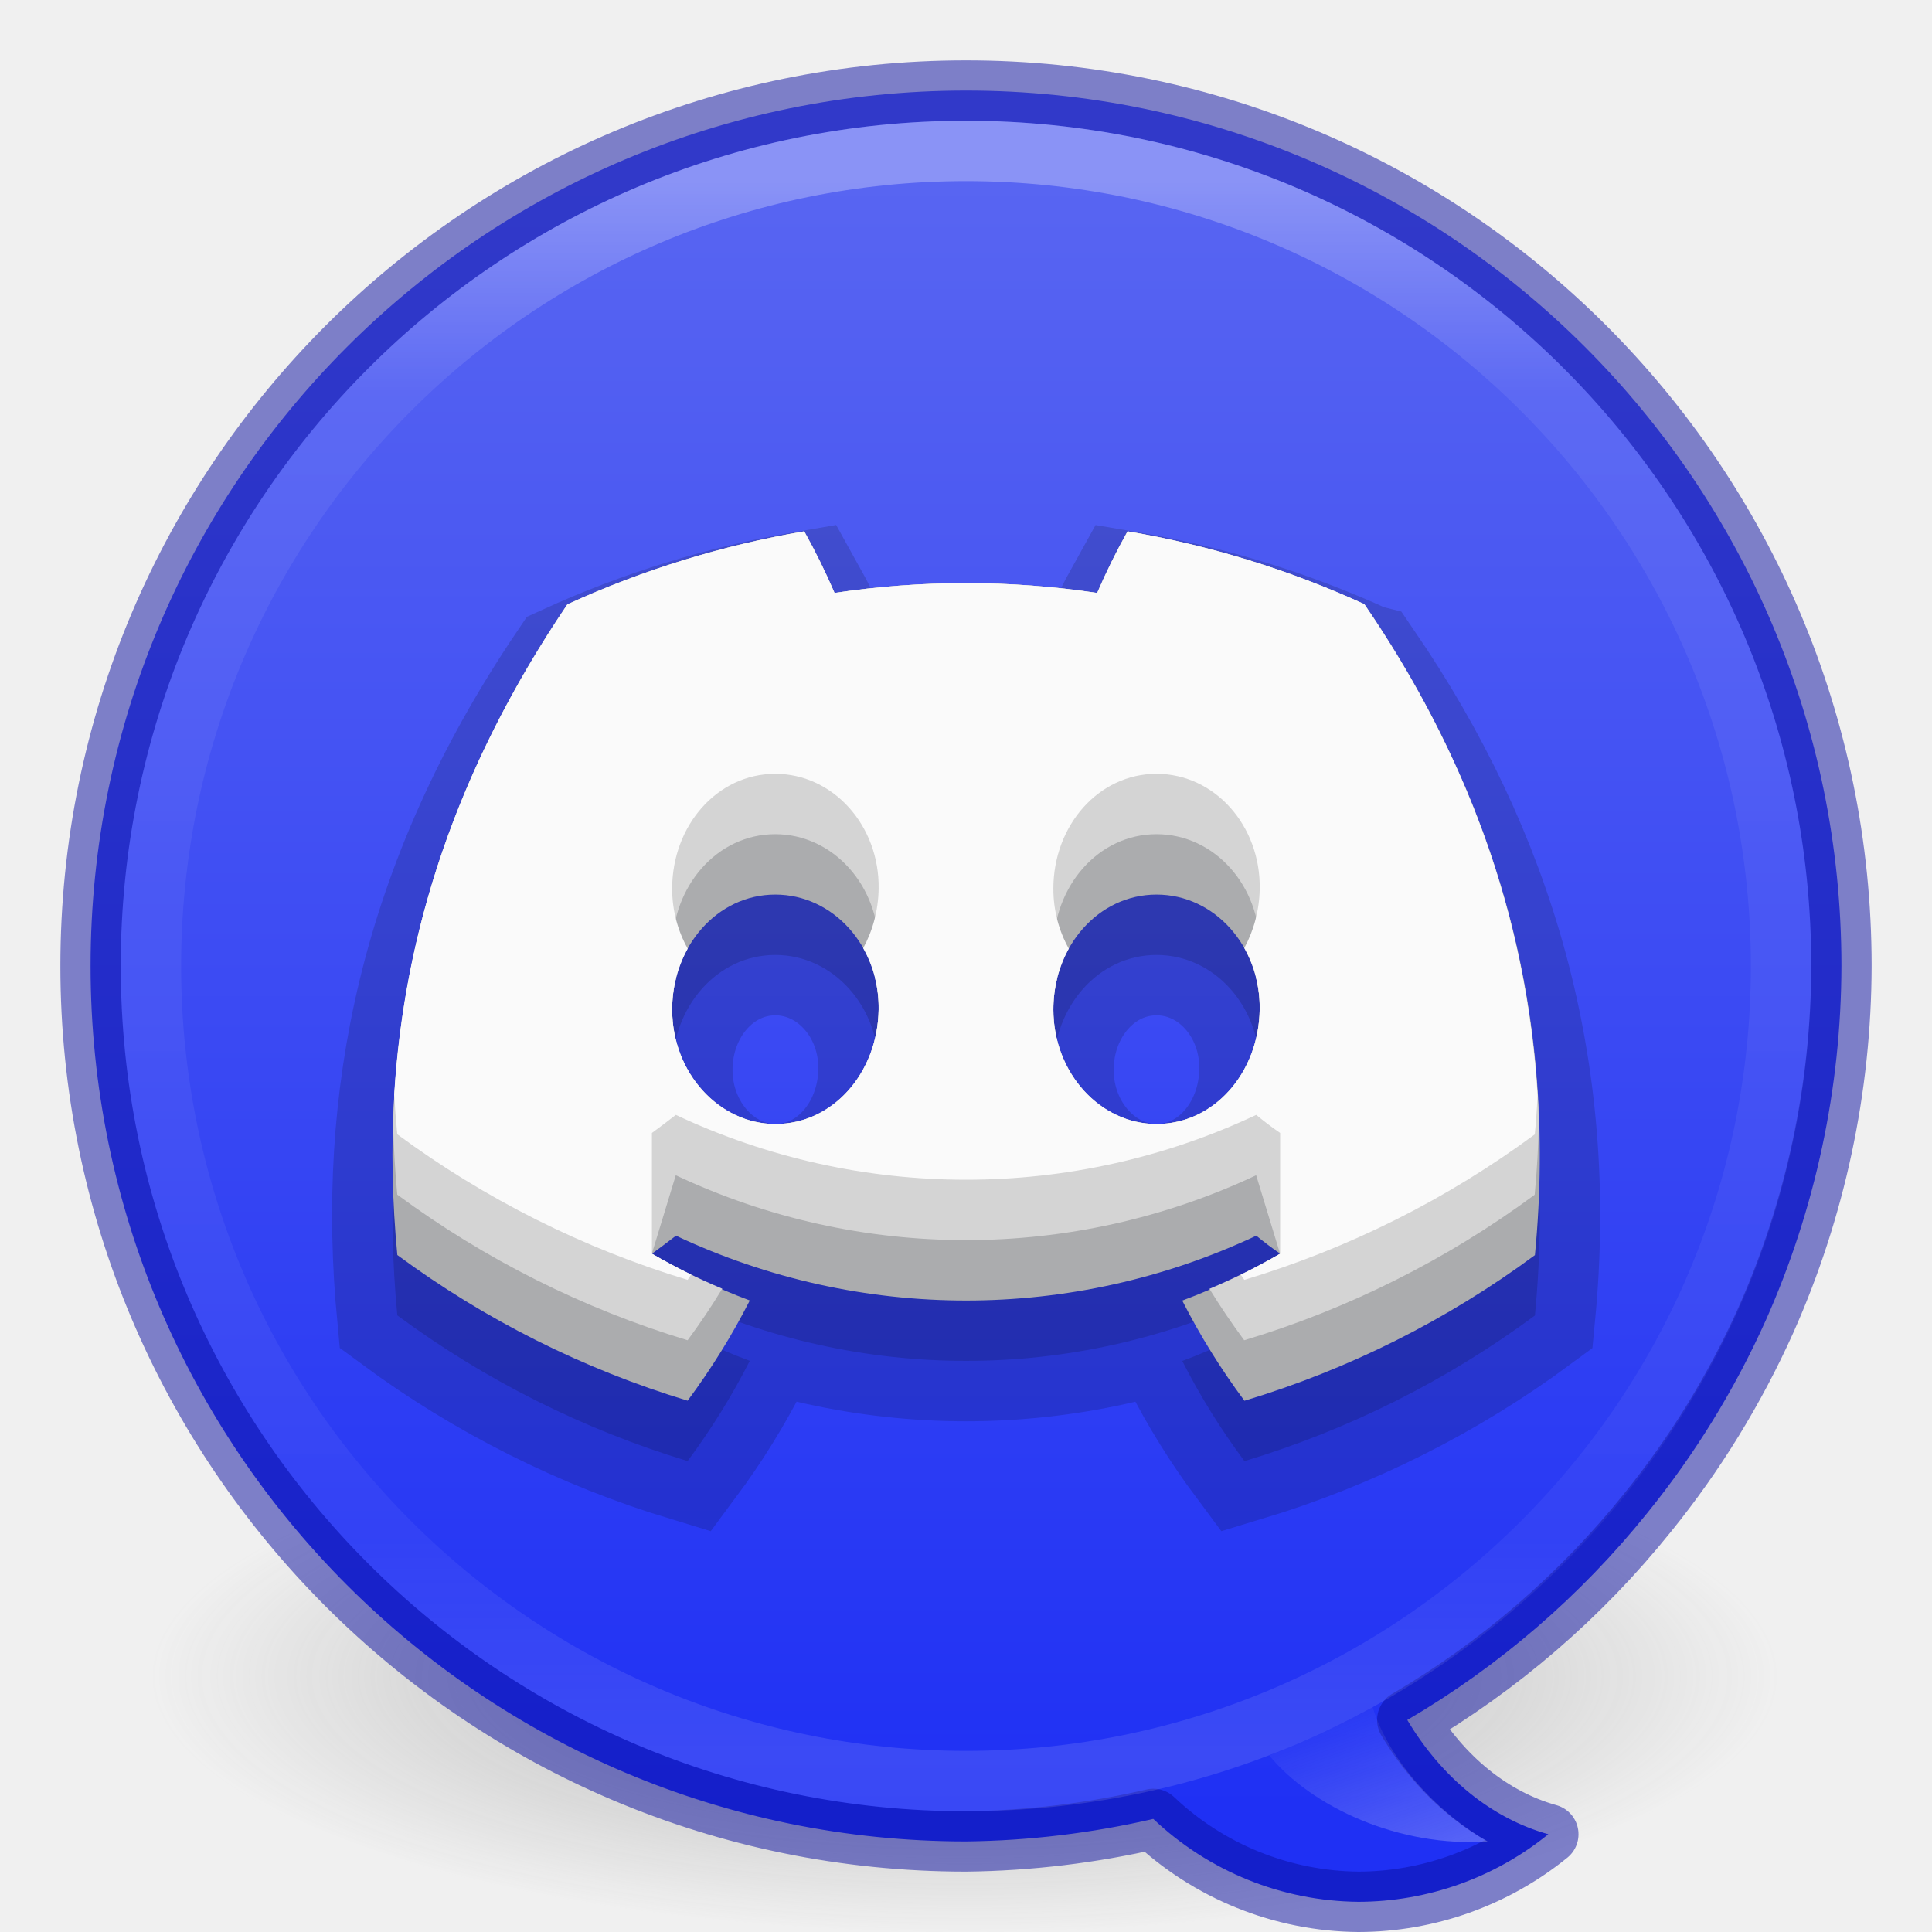
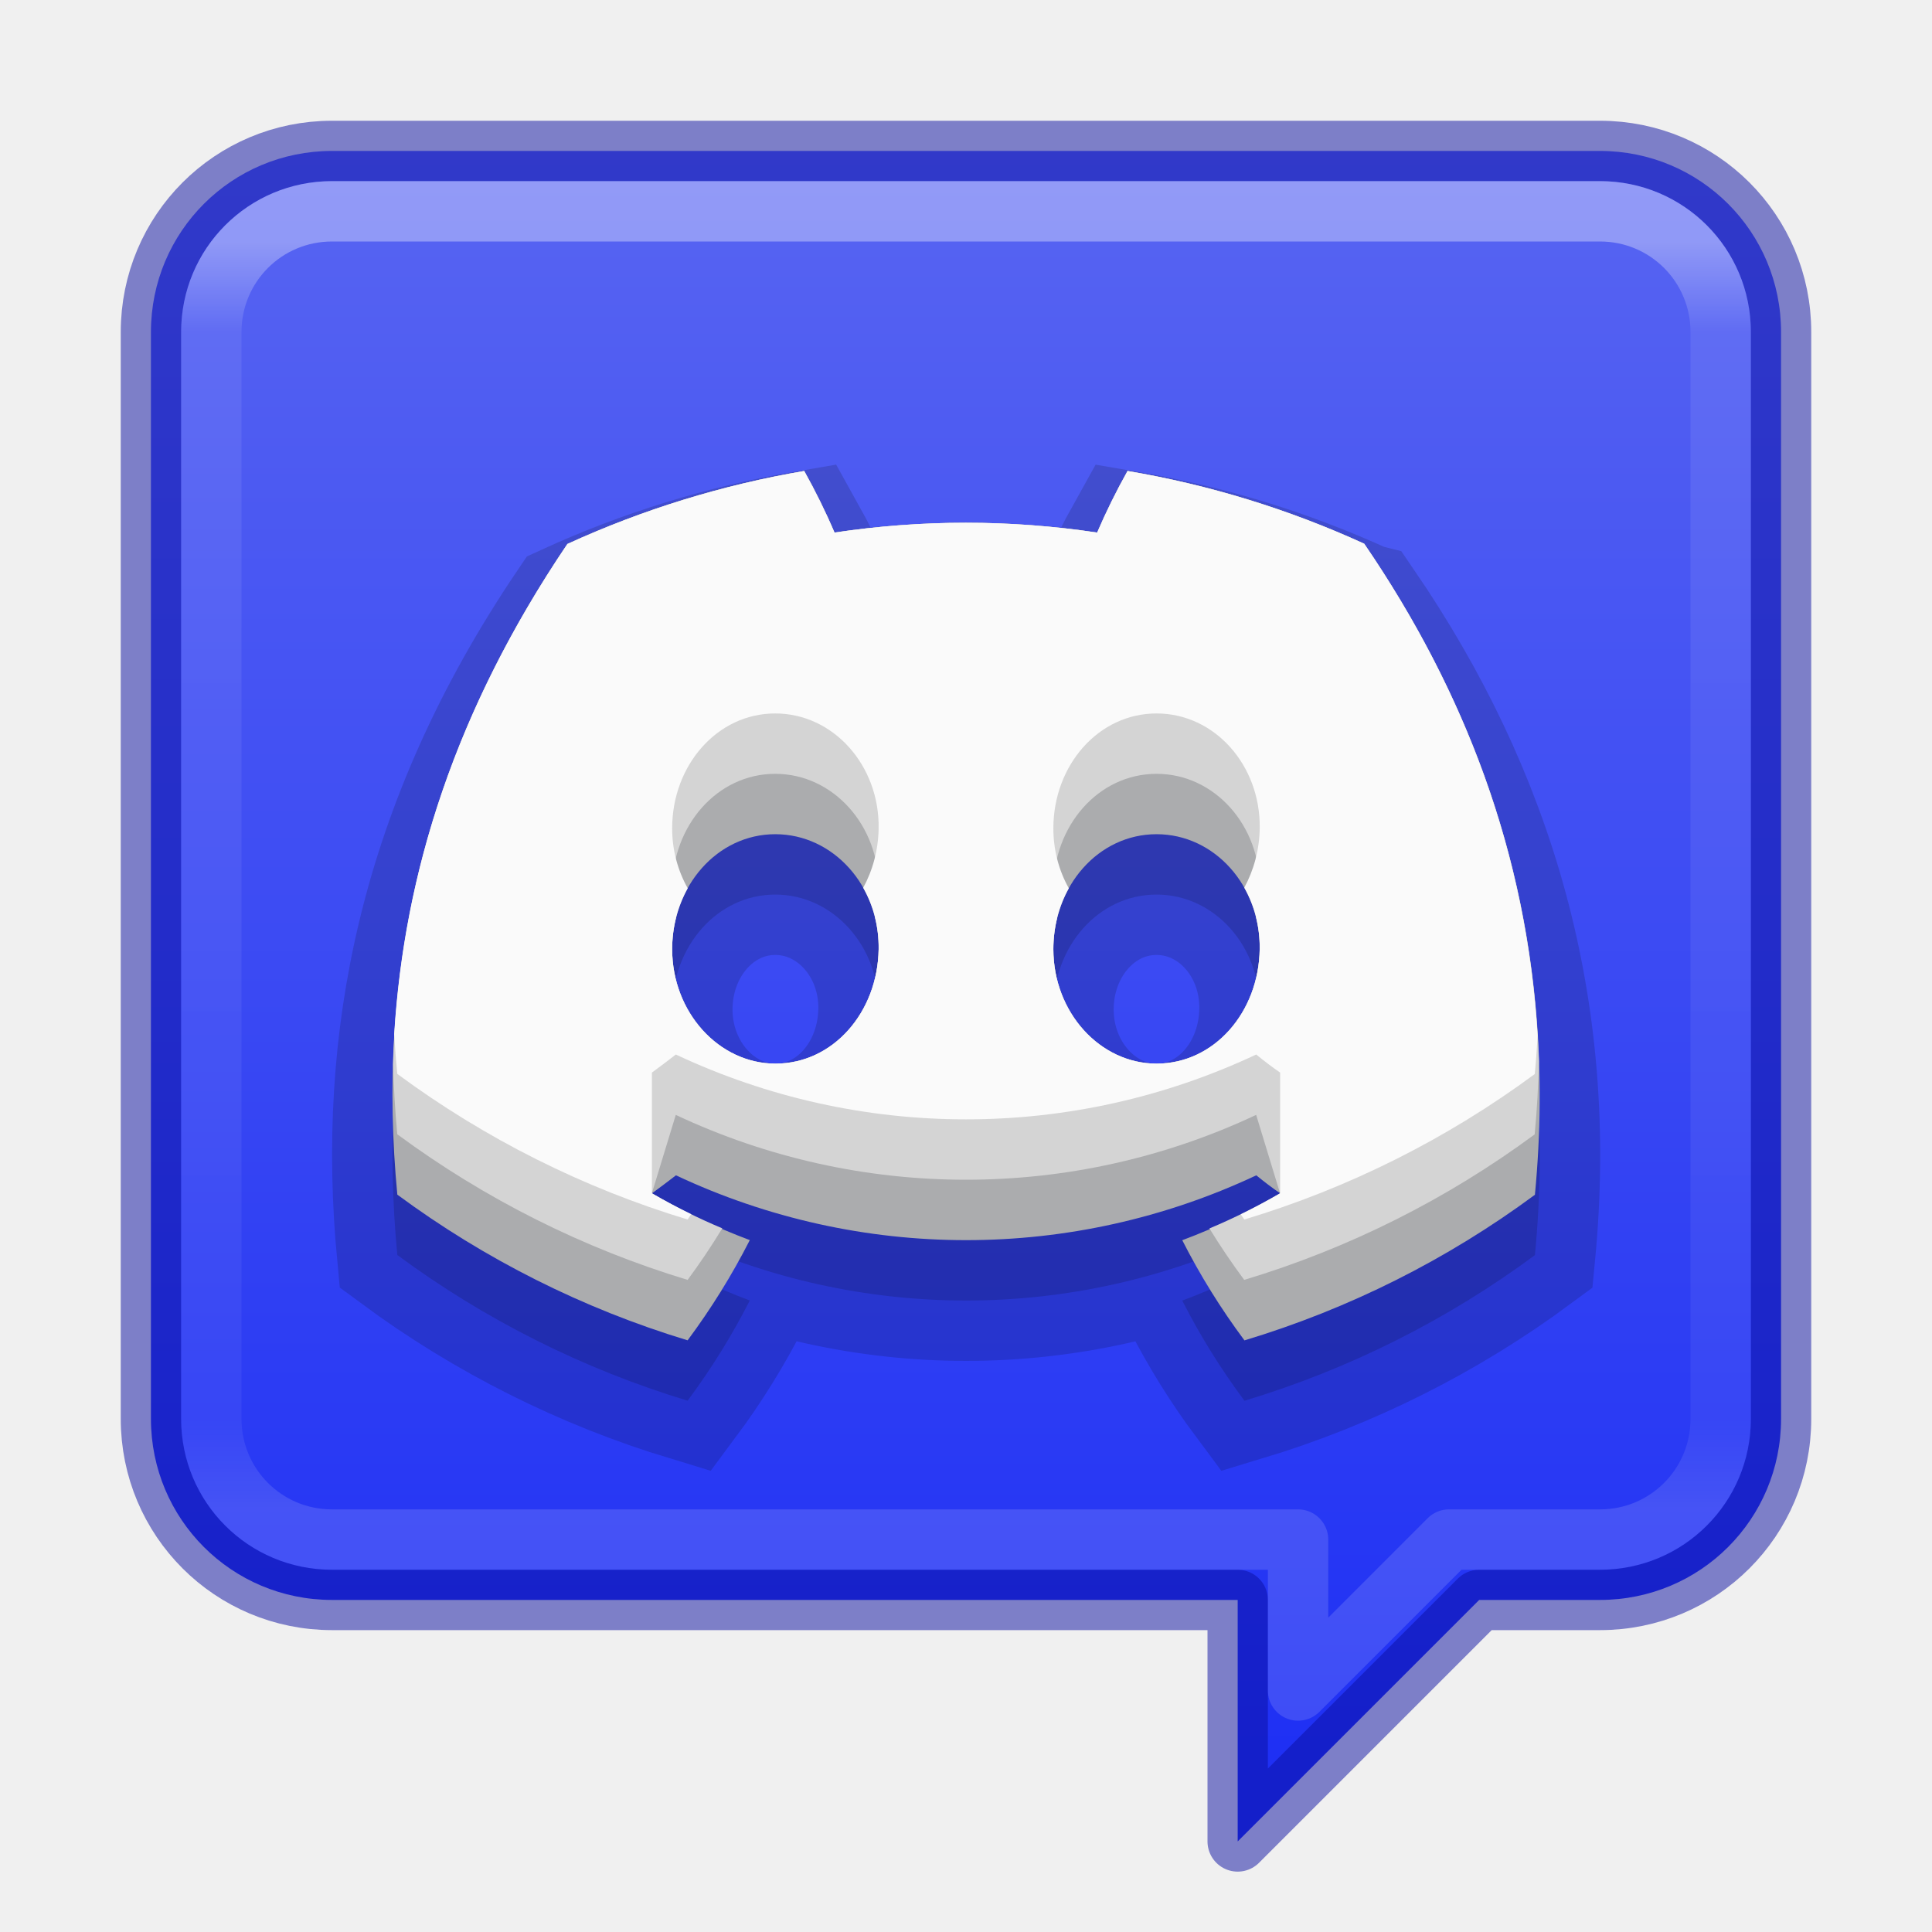
<svg xmlns="http://www.w3.org/2000/svg" xmlns:xlink="http://www.w3.org/1999/xlink" version="1.1" width="32" height="32" id="svg6860" xml:space="preserve">
  <defs id="defs6862">
    <linearGradient id="linearGradient30">
      <stop style="stop-color:#ffffff;stop-opacity:1;" offset="0" id="stop30" />
      <stop style="stop-color:#fafafa;stop-opacity:0;" offset="1" id="stop31" />
    </linearGradient>
    <linearGradient id="linearGradient22">
      <stop id="stop13" style="stop-color:#ffffff;stop-opacity:1" offset="0" />
      <stop id="stop20" style="stop-color:#ffffff;stop-opacity:0.235" offset="0.135" />
      <stop id="stop21" style="stop-color:#ffffff;stop-opacity:0.157" offset="0.865" />
      <stop id="stop22" style="stop-color:#ffffff;stop-opacity:0.392" offset="1" />
    </linearGradient>
    <style id="style1">.g{fill:#000;}.g,.h,.i{stroke-width:0px;}.h{fill:url(#e);}.i{fill:#fff;}</style>
    <style id="style1-7">.g{fill:#000;}.g,.h,.i{stroke-width:0px;}.h{fill:url(#e);}.i{fill:#fff;}</style>
    <style id="style1-5">.g{fill:#000;}.g,.h,.i{stroke-width:0px;}.h{fill:url(#e);}.i{fill:#fff;}</style>
    <style id="style1-53">.g{fill:#000;}.g,.h,.i{stroke-width:0px;}.h{fill:url(#e);}.i{fill:#fff;}</style>
    <style id="style1-6">.cls-1{fill:#fff;}</style>
    <style id="style1-67">.cls-1{fill:#fff;}</style>
    <style id="style1-675">.g{fill:#000;}.g,.h,.i{stroke-width:0px;}.h{fill:url(#e);}.i{fill:#fff;}</style>
    <style id="style1-7-3">.g{fill:#000;}.g,.h,.i{stroke-width:0px;}.h{fill:url(#e);}.i{fill:#fff;}</style>
    <style id="style1-5-5">.g{fill:#000;}.g,.h,.i{stroke-width:0px;}.h{fill:url(#e);}.i{fill:#fff;}</style>
    <linearGradient id="linearGradient2-5">
      <stop style="stop-color:#5865f2;stop-opacity:1;" offset="0" id="stop3-3" />
      <stop style="stop-color:#1f30f4;stop-opacity:1;" offset="1" id="stop4-5" />
    </linearGradient>
    <style id="style1-3">.g{fill:#000;}.g,.h,.i{stroke-width:0px;}.h{fill:url(#e);}.i{fill:#fff;}</style>
    <style id="style1-6-6">.cls-1{fill:#fff;}</style>
    <style id="style1-70">.g{fill:#000;}.g,.h,.i{stroke-width:0px;}.h{fill:url(#e);}.i{fill:#fff;}</style>
    <style id="style1-6-3">.cls-1{fill:#fff;}</style>
    <linearGradient id="linearGradient3820-7-2-2">
      <stop offset="0" style="stop-color:#3d3d3d;stop-opacity:1" id="stop3822-2-6-36" />
      <stop offset="0.5" style="stop-color:#686868;stop-opacity:0.498" id="stop3864-8-7-6" />
      <stop offset="1" style="stop-color:#686868;stop-opacity:0" id="stop3824-1-2-4" />
    </linearGradient>
    <radialGradient cx="99.157" cy="186.171" r="62.769" fx="99.157" fy="186.171" id="radialGradient3108-6" xlink:href="#linearGradient3820-7-2-2" gradientUnits="userSpaceOnUse" gradientTransform="matrix(0.2147314,0,0,0.06794726,-5.313625,15.11686)" />
-     <linearGradient xlink:href="#linearGradient22" id="linearGradient13" x1="16" y1="3" x2="16" y2="29" gradientUnits="userSpaceOnUse" />
-     <linearGradient xlink:href="#linearGradient2-5" id="linearGradient29" x1="16" y1="3" x2="16" y2="30" gradientUnits="userSpaceOnUse" />
+     <linearGradient xlink:href="#linearGradient22" id="linearGradient13" x1="16" y1="3" x2="16" y2="29" gradientUnits="userSpaceOnUse" gradientTransform="translate(0,-33)" />
+     <linearGradient xlink:href="#linearGradient2-5" id="linearGradient29" x1="16" y1="3" x2="16" y2="30" gradientUnits="userSpaceOnUse" gradientTransform="translate(0,-33)" />
    <linearGradient xlink:href="#linearGradient30" id="linearGradient31" x1="25.003" y1="30.933" x2="23.779" y2="27.459" gradientUnits="userSpaceOnUse" />
+     <linearGradient id="linearGradient4">
+       <stop id="stop1" style="stop-color:#ffffff;stop-opacity:1" offset="0" />
+       <stop id="stop2" style="stop-color:#ffffff;stop-opacity:0.235" offset="0.071" />
+       <stop id="stop3" style="stop-color:#ffffff;stop-opacity:0.157" offset="0.929" />
+       <stop id="stop4" style="stop-color:#ffffff;stop-opacity:0.392" offset="1" />
+     </linearGradient>
+     <linearGradient id="linearGradient870">
+       <stop id="stop866" offset="0" style="stop-color:#cd9ef7;stop-opacity:1" />
+       <stop id="stop868" offset="1" style="stop-color:#a56de2;stop-opacity:1" />
+     </linearGradient>
+     <linearGradient xlink:href="#linearGradient2-5" id="linearGradient930-9-2" x1="17" y1="2.5" x2="17" y2="29" gradientUnits="userSpaceOnUse" gradientTransform="translate(4e-6)" />
+     <linearGradient x1="24" y1="6.24" x2="24" y2="37.32" id="linearGradient4161-0-2" xlink:href="#linearGradient4" gradientUnits="userSpaceOnUse" gradientTransform="matrix(0.6756757,0,0,0.6756757,-0.216213,-0.2162061)" />
  </defs>
-   <path d="m 29.457,27.767 a 13.479,4.265 0 0 1 -26.957,0 13.479,4.265 0 1 1 26.957,0 z" id="path3818-0-2-5-0" style="opacity:0.5;fill:url(#radialGradient3108-6);fill-opacity:1;stroke:none;stroke-width:1" />
-   <path d="M 16,1.5 C 7.992,1.5 1.5,7.992 1.5,16 1.5,24.008 7.992,30.5 16,30.5 17.044,30.488 18.084,30.363 19.102,30.127 20.02,30.998 21.234,31.489 22.5,31.5 c 1.145,-0.002 2.255,-0.397 3.145,-1.119 -0.935,-0.261 -1.764,-0.932 -2.336,-1.893 1.522,-0.891 2.869,-2.053 3.975,-3.428 0.79,-0.974 1.449,-2.047 1.963,-3.191 C 30.069,20.022 30.496,18.022 30.5,16 30.5,7.992 24.008,1.5 16,1.5 Z" style="opacity:1;fill:url(#linearGradient29);stroke:#0a0f9f;stroke-linejoin:round;stroke-opacity:0.502" id="path29" />
-   <path class="cls-1" d="m 22.595,11.006 a 15.714,15.714 0 0 0 -3.92,-1.206 10.769,10.769 0 0 0 -0.502,1.021 14.597,14.597 0 0 0 -4.35,0 10.815,10.815 0 0 0 -0.502,-1.021 15.824,15.824 0 0 0 -3.923,1.209 c -2.481,3.67 -3.153,7.249 -2.817,10.778 v 0 a 15.8,15.8 0 0 0 4.808,2.413 11.612,11.612 0 0 0 1.03,-1.66 10.225,10.225 0 0 1 -1.621,-0.774 c 0.136,-0.099 0.269,-0.2 0.398,-0.299 a 11.293,11.293 0 0 0 9.612,0 c 0.13,0.106 0.263,0.208 0.398,0.299 a 10.264,10.264 0 0 1 -1.624,0.776 11.507,11.507 0 0 0 1.03,1.659 15.729,15.729 0 0 0 4.811,-2.412 v 0 c 0.395,-4.092 -0.674,-7.638 -2.824,-10.782 z m -9.751,8.611 c -0.937,0 -1.711,-0.85 -1.711,-1.896 0,-1.046 0.747,-1.904 1.708,-1.904 0.961,0 1.729,0.858 1.713,1.904 -0.016,1.046 -0.755,1.896 -1.71,1.896 z m 6.312,0 c -0.938,0 -1.71,-0.85 -1.71,-1.896 0,-1.046 0.747,-1.904 1.71,-1.904 0.962,0 1.725,0.858 1.708,1.904 -0.016,1.046 -0.753,1.896 -1.708,1.896 z" id="path32" style="opacity:0.15;fill:#000000;fill-opacity:1;stroke:#000000;stroke-width:2;stroke-dasharray:none;stroke-opacity:1" />
-   <path class="cls-1" d="m 22.595,11.006 a 15.714,15.714 0 0 0 -3.92,-1.206 10.769,10.769 0 0 0 -0.502,1.021 14.597,14.597 0 0 0 -4.35,0 10.815,10.815 0 0 0 -0.502,-1.021 15.824,15.824 0 0 0 -3.923,1.209 c -2.481,3.67 -3.153,7.249 -2.817,10.778 v 0 a 15.8,15.8 0 0 0 4.808,2.413 11.612,11.612 0 0 0 1.03,-1.66 10.225,10.225 0 0 1 -1.621,-0.774 c 0.136,-0.099 0.269,-0.2 0.398,-0.299 a 11.293,11.293 0 0 0 9.612,0 c 0.13,0.106 0.263,0.208 0.398,0.299 a 10.264,10.264 0 0 1 -1.624,0.776 11.507,11.507 0 0 0 1.03,1.659 15.729,15.729 0 0 0 4.811,-2.412 v 0 c 0.395,-4.092 -0.674,-7.638 -2.824,-10.782 z m -9.751,8.611 c -0.937,0 -1.711,-0.85 -1.711,-1.896 0,-1.046 0.747,-1.904 1.708,-1.904 0.961,0 1.729,0.858 1.713,1.904 -0.016,1.046 -0.755,1.896 -1.71,1.896 z m 6.312,0 c -0.938,0 -1.71,-0.85 -1.71,-1.896 0,-1.046 0.747,-1.904 1.71,-1.904 0.962,0 1.725,0.858 1.708,1.904 -0.016,1.046 -0.753,1.896 -1.708,1.896 z" id="path31" style="opacity:0.15;fill:#000000;fill-opacity:1;stroke-width:0.149" />
-   <path class="cls-1" d="m 22.595,10.006 a 15.714,15.714 0 0 0 -3.92,-1.206 10.769,10.769 0 0 0 -0.502,1.021 14.597,14.597 0 0 0 -4.35,0 10.815,10.815 0 0 0 -0.502,-1.021 15.824,15.824 0 0 0 -3.923,1.209 c -2.481,3.67 -3.153,7.249 -2.817,10.778 v 0 a 15.8,15.8 0 0 0 4.808,2.413 11.612,11.612 0 0 0 1.03,-1.66 10.225,10.225 0 0 1 -1.621,-0.774 c 0.136,-0.099 0.269,-0.2 0.398,-0.299 a 11.293,11.293 0 0 0 9.612,0 c 0.13,0.106 0.263,0.208 0.398,0.299 a 10.264,10.264 0 0 1 -1.624,0.776 11.507,11.507 0 0 0 1.03,1.659 15.729,15.729 0 0 0 4.811,-2.412 v 0 c 0.395,-4.092 -0.674,-7.638 -2.824,-10.782 z m -9.751,8.611 c -0.937,0 -1.711,-0.85 -1.711,-1.896 0,-1.046 0.747,-1.904 1.708,-1.904 0.961,0 1.729,0.858 1.713,1.904 -0.016,1.046 -0.755,1.896 -1.71,1.896 z m 6.312,0 c -0.938,0 -1.71,-0.85 -1.71,-1.896 0,-1.046 0.747,-1.904 1.71,-1.904 0.962,0 1.725,0.858 1.708,1.904 -0.016,1.046 -0.753,1.896 -1.708,1.896 z" id="path1-7" style="fill:#abacae;stroke-width:0.149" />
-   <path id="path7" style="fill:#d4d4d4;stroke-width:0.149" class="cls-1" d="M 13.32,8.801 C 11.966,9.032 10.648,9.438 9.398,10.01 7.422,12.934 6.595,15.8 6.51,18.629 c 0.012,0.387 0.034,0.773 0.07,1.158 1.453,1.073 3.08,1.889 4.809,2.412 0.204,-0.276 0.396,-0.561 0.574,-0.854 -0.401,-0.168 -0.79,-0.362 -1.166,-0.58 l 0.396,-1.299 c 3.044,1.432 6.569,1.432 9.613,0 l 0.396,1.299 c -0.377,0.219 -0.768,0.413 -1.17,0.582 0.179,0.292 0.372,0.576 0.576,0.852 1.73,-0.521 3.357,-1.336 4.811,-2.41 0.04,-0.41 0.06,-0.814 0.07,-1.213 C 25.382,15.4 24.349,12.569 22.596,10.006 21.347,9.435 20.029,9.03 18.676,8.801 c -0.186,0.331 -0.354,0.671 -0.504,1.02 -1.442,-0.217 -2.908,-0.217 -4.35,0 C 13.673,9.472 13.505,9.132 13.32,8.801 Z m -0.48,5.016 c 0.961,0 1.729,0.858 1.713,1.904 -0.003,0.164 -0.025,0.321 -0.061,0.473 0.042,0.168 0.063,0.345 0.061,0.527 -0.016,1.046 -0.754,1.896 -1.709,1.896 -0.937,0 -1.711,-0.85 -1.711,-1.896 0,-0.176 0.021,-0.346 0.061,-0.508 -0.039,-0.157 -0.061,-0.321 -0.061,-0.492 0,-1.046 0.746,-1.904 1.707,-1.904 z m 6.316,0 c 0.962,0 1.725,0.858 1.709,1.904 -0.003,0.164 -0.024,0.322 -0.061,0.475 0.041,0.167 0.063,0.343 0.061,0.525 -0.016,1.046 -0.754,1.896 -1.709,1.896 -0.938,0 -1.709,-0.85 -1.709,-1.896 0,-0.175 0.021,-0.345 0.061,-0.506 -0.039,-0.158 -0.061,-0.323 -0.061,-0.494 0,-1.046 0.747,-1.904 1.709,-1.904 z" />
-   <path id="path9" style="fill:#fafafa;stroke-width:0.149" class="cls-1" d="M 13.32,8.801 C 11.966,9.032 10.648,9.438 9.398,10.01 7.539,12.76 6.694,15.46 6.529,18.125 c 7.59e-5,0.001 -7.62e-5,0.003 0,0.004 -3.97e-5,6.46e-4 3.95e-5,0.001 0,0.002 0.013,0.219 0.03,0.438 0.051,0.656 1.453,1.073 3.08,1.889 4.809,2.412 0.02,-0.029 0.039,-0.059 0.059,-0.088 -0.221,-0.107 -0.438,-0.223 -0.65,-0.346 v -2 c 0.136,-0.099 0.268,-0.2 0.396,-0.299 3.044,1.432 6.569,1.432 9.613,0 0.13,0.106 0.262,0.208 0.396,0.299 v 2 c -0.213,0.124 -0.431,0.24 -0.652,0.348 0.019,0.029 0.039,0.057 0.059,0.086 1.73,-0.521 3.357,-1.336 4.811,-2.41 0.021,-0.213 0.034,-0.425 0.047,-0.635 -0.182,-3.005 -1.196,-5.699 -2.871,-8.148 -1.248,-0.571 -2.566,-0.976 -3.92,-1.205 -0.186,0.331 -0.354,0.671 -0.504,1.02 -1.442,-0.217 -2.908,-0.217 -4.35,0 C 13.673,9.472 13.505,9.132 13.32,8.801 Z m -0.48,4.016 c 0.961,0 1.729,0.858 1.713,1.904 -0.006,0.361 -0.099,0.697 -0.256,0.984 0.167,0.295 0.262,0.643 0.256,1.016 -0.016,1.046 -0.754,1.896 -1.709,1.896 -0.937,0 -1.711,-0.85 -1.711,-1.896 0,-0.369 0.095,-0.715 0.258,-1.008 -0.162,-0.289 -0.258,-0.628 -0.258,-0.992 0,-1.046 0.746,-1.904 1.707,-1.904 z m 6.316,0 c 0.962,0 1.725,0.858 1.709,1.904 -0.006,0.36 -0.1,0.695 -0.256,0.982 0.166,0.295 0.262,0.644 0.256,1.018 -0.016,1.046 -0.754,1.896 -1.709,1.896 -0.938,0 -1.709,-0.85 -1.709,-1.896 0,-0.369 0.093,-0.715 0.256,-1.008 -0.162,-0.289 -0.256,-0.628 -0.256,-0.992 0,-1.046 0.747,-1.904 1.709,-1.904 z" />
-   <circle style="opacity:0.3;fill:none;fill-opacity:1;stroke:url(#linearGradient13);stroke-width:1;stroke-linejoin:round;stroke-dasharray:none;stroke-opacity:1" id="path11" cx="16" cy="16" r="13.5" />
-   <path style="opacity:0.3;fill:url(#linearGradient31);stroke:none;stroke-width:1;stroke-linejoin:round;stroke-dasharray:none;stroke-opacity:0.502" d="m 24.639,30.5 c -0.766,-0.434 -1.608,-1.273 -1.904,-2.225 -0.461,0.268 -1.142,0.57 -1.712,0.801 0.713,0.864 2.167,1.526 3.616,1.424 z" id="path30" />
+   <path id="rect5505-21-1-2-1" style="color:#000000;font-variation-settings:normal;display:inline;overflow:visible;visibility:visible;opacity:1;vector-effect:none;fill:url(#linearGradient930-9-2);fill-opacity:1;fill-rule:nonzero;stroke:#0a0f9f;stroke-width:1;stroke-linecap:butt;stroke-linejoin:round;stroke-miterlimit:4;stroke-dasharray:none;stroke-dashoffset:0;stroke-opacity:0.502;marker:none;enable-background:accumulate;stop-color:#000000;stop-opacity:1" d="M 5.5 2.5 C 3.838 2.5 2.5 3.838 2.5 5.5 L 2.5 23.5 C 2.5 25.162 3.838 26.5 5.5 26.5 L 20.5 26.5 L 20.5 30.5 L 24.5 26.5 L 26.5 26.5 C 28.162 26.5 29.5 25.162 29.5 23.5 L 29.5 5.5 C 29.5 3.838 28.162 2.5 26.5 2.5 L 5.5 2.5 z " />
+   <path id="rect6741-7-4-3-8" style="opacity:0.35;fill:none;stroke:url(#linearGradient4161-0-2);stroke-width:1;stroke-linecap:round;stroke-linejoin:round;stroke-miterlimit:4;stroke-dasharray:none;stroke-dashoffset:0;stroke-opacity:1" d="m 5.5,3.5 c -1.108,0 -2,0.892 -2,2 v 18 c 0,1.108 0.892,2 2,2 h 16 V 28 L 24,25.5 h 2.5 c 1.108,0 2,-0.892 2,-2 v -18 c 0,-1.108 -0.892,-2 -2,-2 z" />
+   <path class="cls-1" d="m 22.595,10.006 a 15.714,15.714 0 0 0 -3.92,-1.206 10.769,10.769 0 0 0 -0.502,1.021 14.597,14.597 0 0 0 -4.35,0 10.815,10.815 0 0 0 -0.502,-1.021 15.824,15.824 0 0 0 -3.923,1.209 c -2.481,3.67 -3.153,7.249 -2.817,10.778 v 0 a 15.8,15.8 0 0 0 4.808,2.413 11.612,11.612 0 0 0 1.03,-1.66 10.225,10.225 0 0 1 -1.621,-0.774 c 0.136,-0.099 0.269,-0.2 0.398,-0.299 a 11.293,11.293 0 0 0 9.612,0 c 0.13,0.106 0.263,0.208 0.398,0.299 a 10.264,10.264 0 0 1 -1.624,0.776 11.507,11.507 0 0 0 1.03,1.659 15.729,15.729 0 0 0 4.811,-2.412 v 0 c 0.395,-4.092 -0.674,-7.638 -2.824,-10.782 z m -9.751,8.611 c -0.937,0 -1.711,-0.85 -1.711,-1.896 0,-1.046 0.747,-1.904 1.708,-1.904 0.961,0 1.729,0.858 1.713,1.904 -0.016,1.046 -0.755,1.896 -1.71,1.896 z m 6.312,0 c -0.938,0 -1.71,-0.85 -1.71,-1.896 0,-1.046 0.747,-1.904 1.71,-1.904 0.962,0 1.725,0.858 1.708,1.904 -0.016,1.046 -0.753,1.896 -1.708,1.896 z" id="path32" style="opacity:0.15;fill:#000000;fill-opacity:1;stroke:#000000;stroke-width:2;stroke-dasharray:none;stroke-opacity:1" />
+   <path class="cls-1" d="m 22.595,10.006 a 15.714,15.714 0 0 0 -3.92,-1.206 10.769,10.769 0 0 0 -0.502,1.021 14.597,14.597 0 0 0 -4.35,0 10.815,10.815 0 0 0 -0.502,-1.021 15.824,15.824 0 0 0 -3.923,1.209 c -2.481,3.67 -3.153,7.249 -2.817,10.778 v 0 a 15.8,15.8 0 0 0 4.808,2.413 11.612,11.612 0 0 0 1.03,-1.66 10.225,10.225 0 0 1 -1.621,-0.774 c 0.136,-0.099 0.269,-0.2 0.398,-0.299 a 11.293,11.293 0 0 0 9.612,0 c 0.13,0.106 0.263,0.208 0.398,0.299 a 10.264,10.264 0 0 1 -1.624,0.776 11.507,11.507 0 0 0 1.03,1.659 15.729,15.729 0 0 0 4.811,-2.412 v 0 c 0.395,-4.092 -0.674,-7.638 -2.824,-10.782 z m -9.751,8.611 c -0.937,0 -1.711,-0.85 -1.711,-1.896 0,-1.046 0.747,-1.904 1.708,-1.904 0.961,0 1.729,0.858 1.713,1.904 -0.016,1.046 -0.755,1.896 -1.71,1.896 z m 6.312,0 c -0.938,0 -1.71,-0.85 -1.71,-1.896 0,-1.046 0.747,-1.904 1.71,-1.904 0.962,0 1.725,0.858 1.708,1.904 -0.016,1.046 -0.753,1.896 -1.708,1.896 z" id="path31" style="opacity:0.15;fill:#000000;fill-opacity:1;stroke-width:0.149" />
+   <path class="cls-1" d="m 22.595,9.006 a 15.714,15.714 0 0 0 -3.92,-1.206 10.769,10.769 0 0 0 -0.502,1.021 14.597,14.597 0 0 0 -4.35,0 10.815,10.815 0 0 0 -0.502,-1.021 15.824,15.824 0 0 0 -3.923,1.209 c -2.481,3.67 -3.153,7.249 -2.817,10.778 v 0 a 15.8,15.8 0 0 0 4.808,2.413 11.612,11.612 0 0 0 1.03,-1.66 10.225,10.225 0 0 1 -1.621,-0.774 c 0.136,-0.099 0.269,-0.2 0.398,-0.299 a 11.293,11.293 0 0 0 9.612,0 c 0.13,0.106 0.263,0.208 0.398,0.299 a 10.264,10.264 0 0 1 -1.624,0.776 11.507,11.507 0 0 0 1.03,1.659 15.729,15.729 0 0 0 4.811,-2.412 v 0 C 25.814,15.696 24.745,12.15 22.595,9.006 Z m -9.751,8.611 c -0.937,0 -1.711,-0.85 -1.711,-1.896 0,-1.046 0.747,-1.904 1.708,-1.904 0.961,0 1.729,0.858 1.713,1.904 -0.016,1.046 -0.755,1.896 -1.71,1.896 z m 6.312,0 c -0.938,0 -1.71,-0.85 -1.71,-1.896 0,-1.046 0.747,-1.904 1.71,-1.904 0.962,0 1.725,0.858 1.708,1.904 -0.016,1.046 -0.753,1.896 -1.708,1.896 z" id="path1-7" style="fill:#abacae;stroke-width:0.149" />
+   <path id="path7" style="fill:#d4d4d4;stroke-width:0.149" class="cls-1" d="M 13.32,7.801 C 11.966,8.032 10.648,8.438 9.398,9.01 7.422,11.934 6.595,14.8 6.51,17.629 c 0.012,0.387 0.034,0.773 0.07,1.158 1.453,1.073 3.08,1.889 4.809,2.412 0.204,-0.276 0.396,-0.561 0.574,-0.854 -0.401,-0.168 -0.79,-0.362 -1.166,-0.58 l 0.396,-1.299 c 3.044,1.432 6.569,1.432 9.613,0 l 0.396,1.299 c -0.377,0.219 -0.768,0.413 -1.17,0.582 0.179,0.292 0.372,0.576 0.576,0.852 1.73,-0.521 3.357,-1.336 4.811,-2.41 0.04,-0.41 0.06,-0.814 0.07,-1.213 C 25.382,14.4 24.349,11.569 22.596,9.006 21.347,8.435 20.029,8.03 18.676,7.801 c -0.186,0.331 -0.354,0.671 -0.504,1.02 -1.442,-0.217 -2.908,-0.217 -4.35,0 C 13.673,8.472 13.505,8.132 13.32,7.801 Z m -0.48,5.016 c 0.961,0 1.729,0.858 1.713,1.904 -0.003,0.164 -0.025,0.321 -0.061,0.473 0.042,0.168 0.063,0.345 0.061,0.527 -0.016,1.046 -0.754,1.896 -1.709,1.896 -0.937,0 -1.711,-0.85 -1.711,-1.896 0,-0.176 0.021,-0.346 0.061,-0.508 -0.039,-0.157 -0.061,-0.321 -0.061,-0.492 0,-1.046 0.746,-1.904 1.707,-1.904 z m 6.316,0 c 0.962,0 1.725,0.858 1.709,1.904 -0.003,0.164 -0.024,0.322 -0.061,0.475 0.041,0.167 0.063,0.343 0.061,0.525 -0.016,1.046 -0.754,1.896 -1.709,1.896 -0.938,0 -1.709,-0.85 -1.709,-1.896 0,-0.175 0.021,-0.345 0.061,-0.506 -0.039,-0.158 -0.061,-0.323 -0.061,-0.494 0,-1.046 0.747,-1.904 1.709,-1.904 z" />
+   <path id="path9" style="fill:#fafafa;stroke-width:0.149" class="cls-1" d="M 13.32,7.801 C 11.966,8.032 10.648,8.438 9.398,9.01 7.539,11.76 6.694,14.46 6.529,17.125 c 7.59e-5,0.001 -7.62e-5,0.003 0,0.004 -3.97e-5,6.46e-4 3.95e-5,0.001 0,0.002 0.013,0.219 0.03,0.438 0.051,0.656 1.453,1.073 3.08,1.889 4.809,2.412 0.02,-0.029 0.039,-0.059 0.059,-0.088 -0.221,-0.107 -0.438,-0.223 -0.65,-0.346 v -2 c 0.136,-0.099 0.268,-0.2 0.396,-0.299 3.044,1.432 6.569,1.432 9.613,0 0.13,0.106 0.262,0.208 0.396,0.299 v 2 c -0.213,0.124 -0.431,0.24 -0.652,0.348 0.019,0.029 0.039,0.057 0.059,0.086 1.73,-0.521 3.357,-1.336 4.811,-2.41 0.021,-0.213 0.034,-0.425 0.047,-0.635 C 25.285,14.15 24.271,11.455 22.596,9.006 21.347,8.435 20.029,8.03 18.676,7.801 c -0.186,0.331 -0.354,0.671 -0.504,1.02 -1.442,-0.217 -2.908,-0.217 -4.35,0 C 13.673,8.472 13.505,8.132 13.32,7.801 Z m -0.48,4.016 c 0.961,0 1.729,0.858 1.713,1.904 -0.006,0.361 -0.099,0.697 -0.256,0.984 0.167,0.295 0.262,0.643 0.256,1.016 -0.016,1.046 -0.754,1.896 -1.709,1.896 -0.937,0 -1.711,-0.85 -1.711,-1.896 0,-0.369 0.095,-0.715 0.258,-1.008 -0.162,-0.289 -0.258,-0.628 -0.258,-0.992 0,-1.046 0.746,-1.904 1.707,-1.904 z m 6.316,0 c 0.962,0 1.725,0.858 1.709,1.904 -0.006,0.36 -0.1,0.695 -0.256,0.982 0.166,0.295 0.262,0.644 0.256,1.018 -0.016,1.046 -0.754,1.896 -1.709,1.896 -0.938,0 -1.709,-0.85 -1.709,-1.896 0,-0.369 0.093,-0.715 0.256,-1.008 -0.162,-0.289 -0.256,-0.628 -0.256,-0.992 0,-1.046 0.747,-1.904 1.709,-1.904 z" />
</svg>
